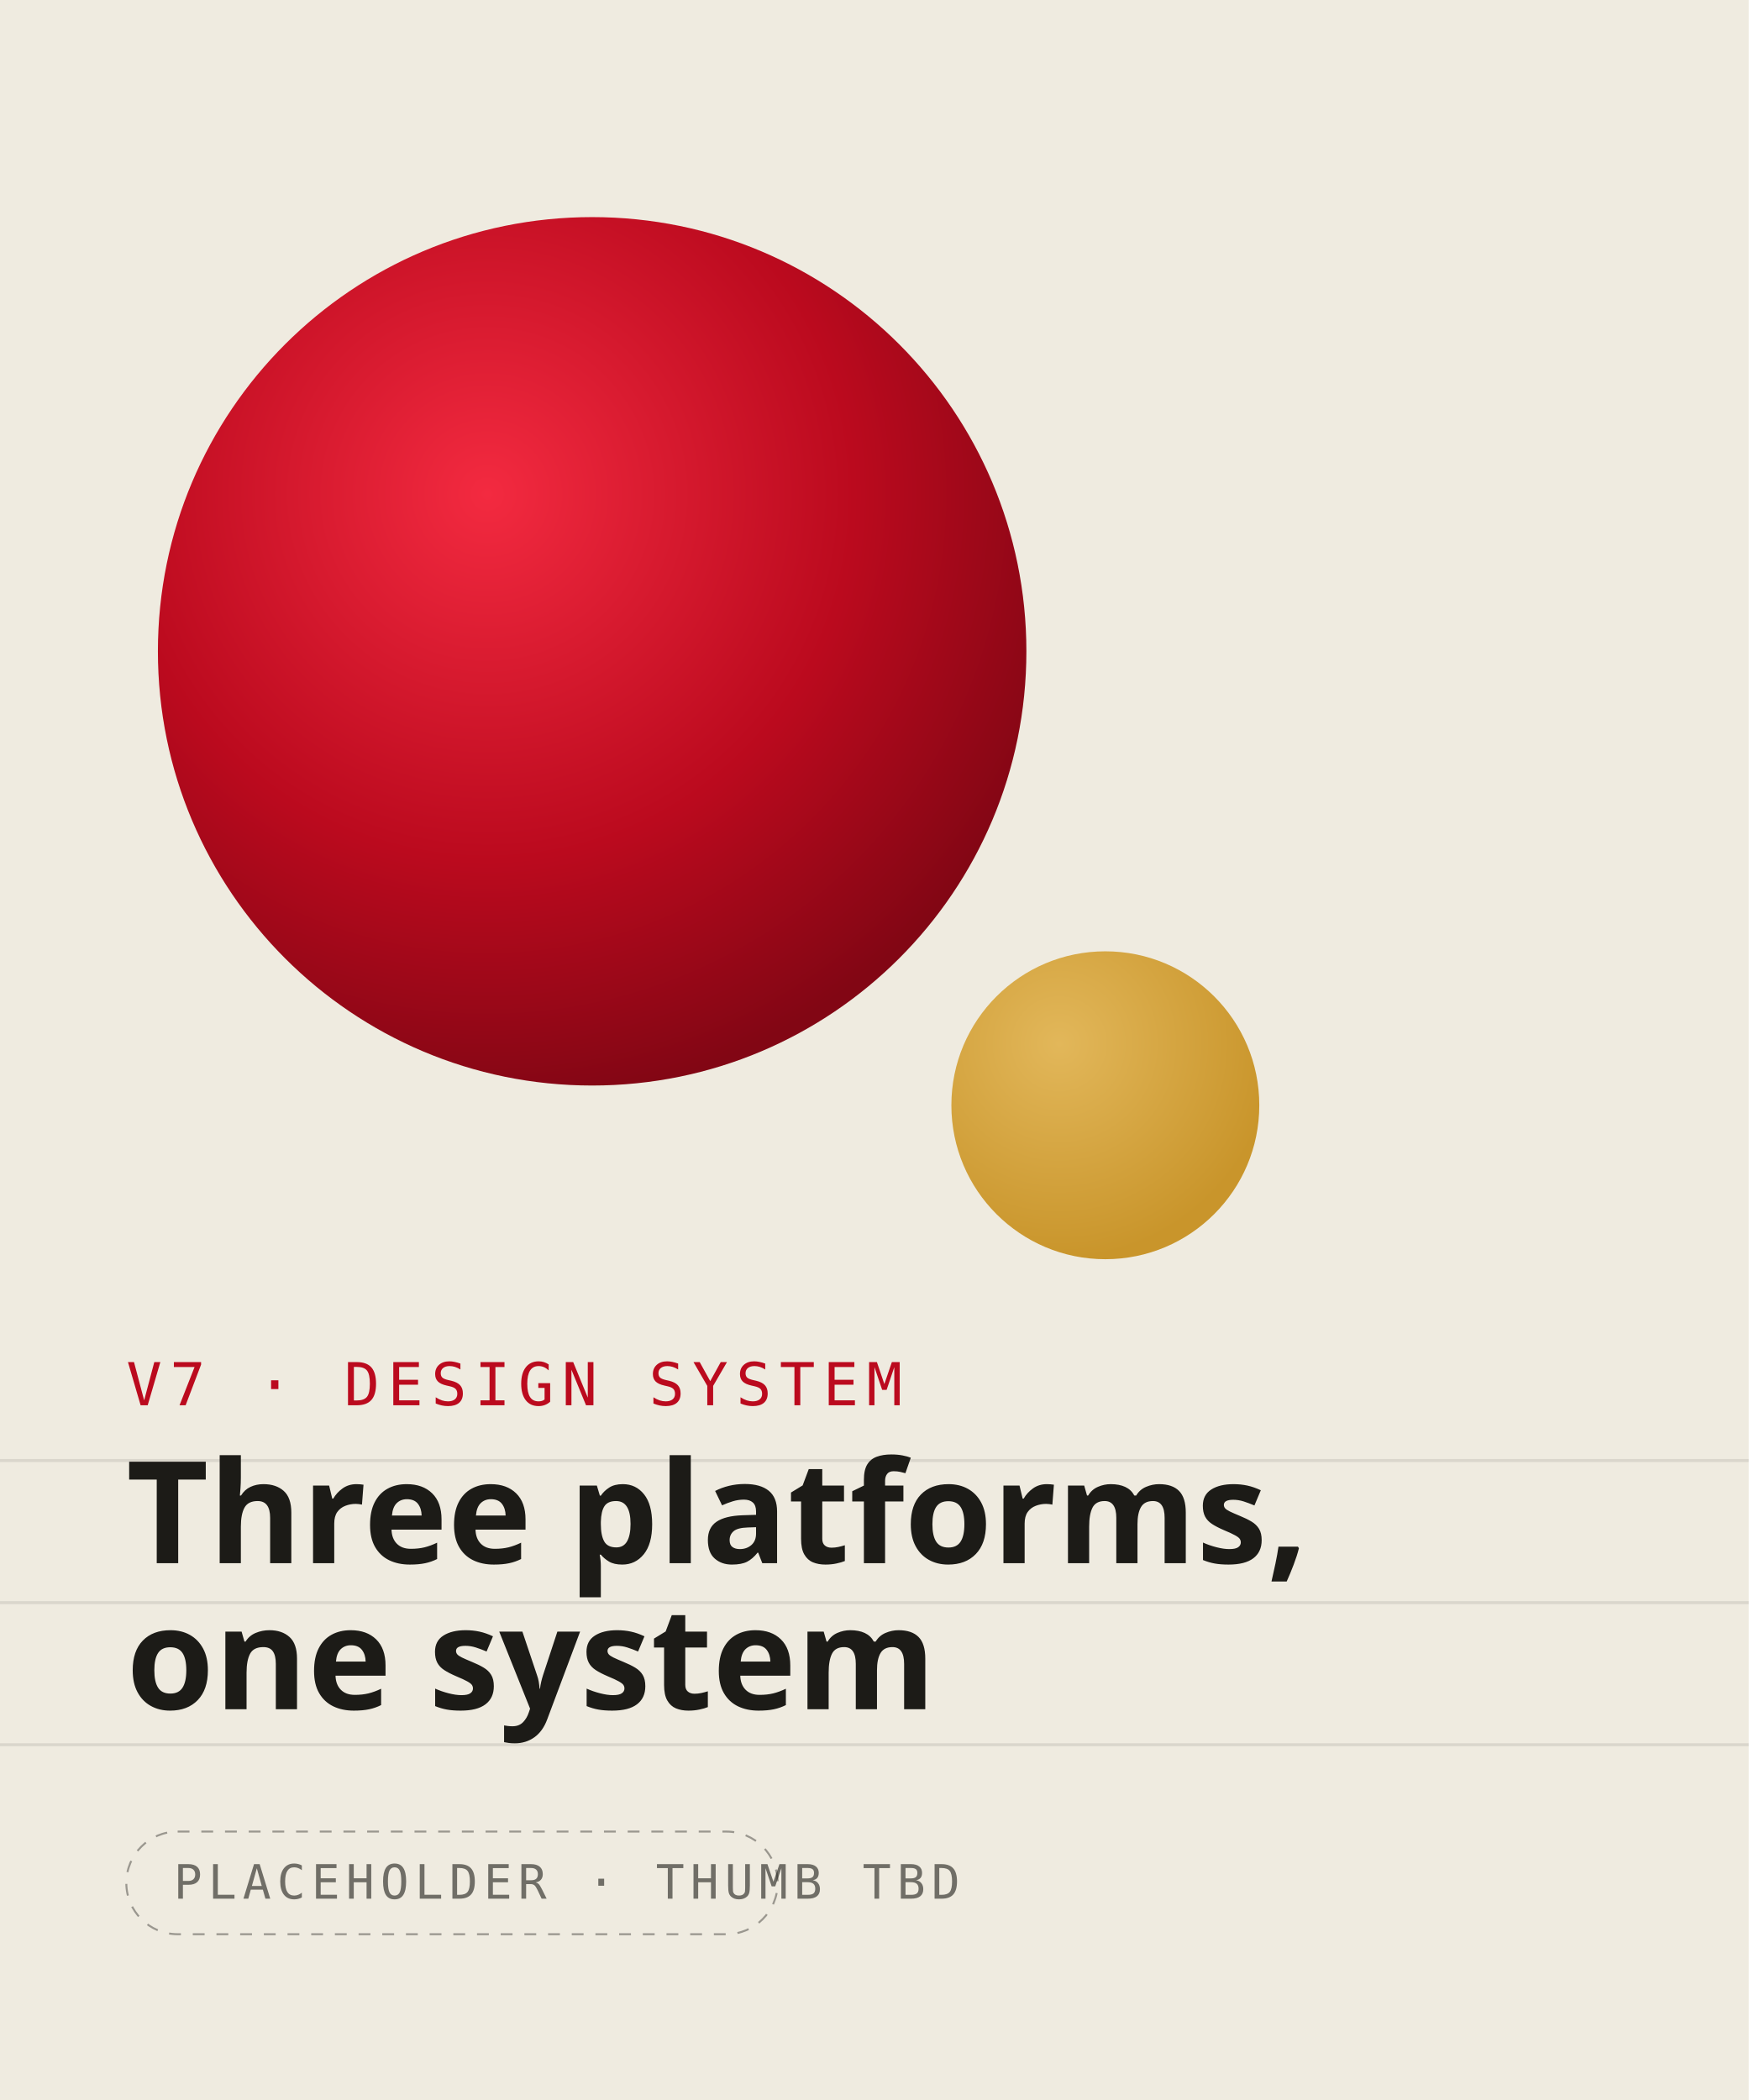
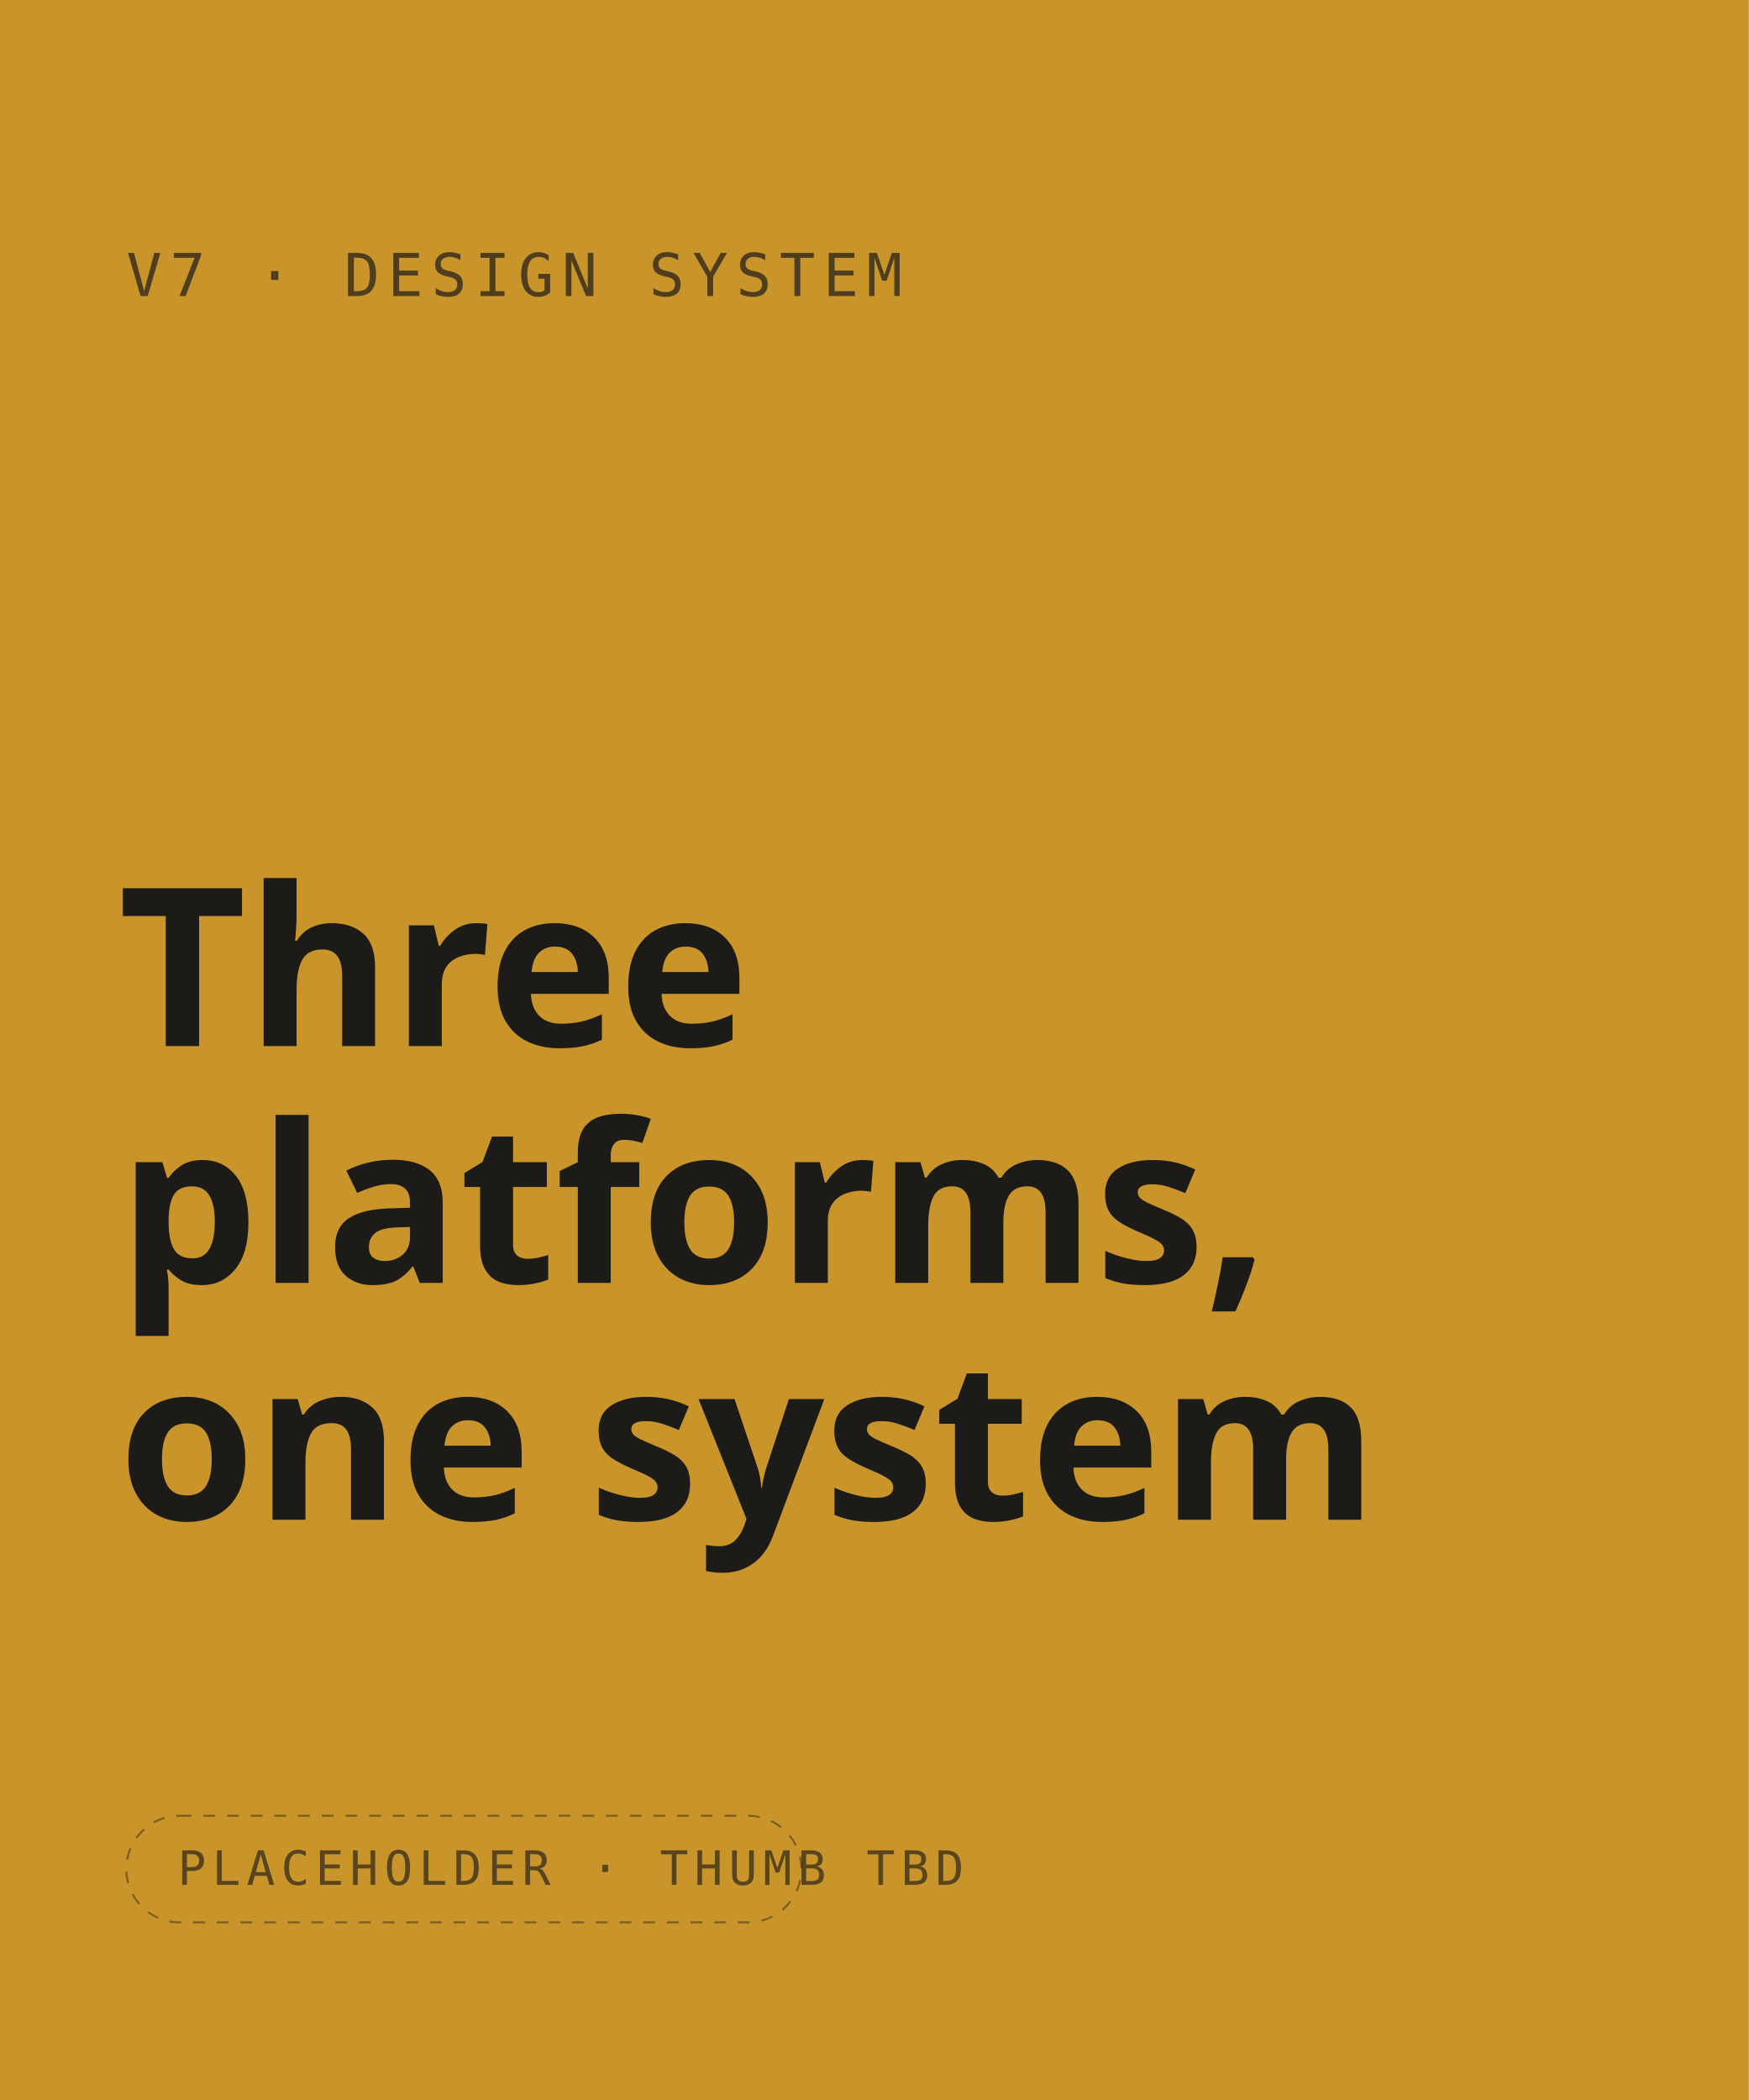
<svg xmlns="http://www.w3.org/2000/svg" viewBox="0 0 886 1064" width="886" height="1064" role="img" aria-label="V7 Design System — placeholder thumbnail">
-   <defs>
-     <radialGradient id="coral" cx="38%" cy="32%" r="70%">
-       <stop offset="0%" stop-color="#f32a40" />
-       <stop offset="60%" stop-color="#bb0a1e" />
-       <stop offset="100%" stop-color="#820614" />
-     </radialGradient>
-     <radialGradient id="ochre" cx="35%" cy="30%" r="70%">
-       <stop offset="0%" stop-color="#e2b75a" />
-       <stop offset="100%" stop-color="#c9952b" />
-     </radialGradient>
-   </defs>
-   <rect width="886" height="1064" fill="#efebe0" />
-   <circle cx="300" cy="330" r="220" fill="url(#coral)" />
-   <circle cx="560" cy="560" r="78" fill="url(#ochre)" />
-   <g stroke="#1c1b17" stroke-opacity="0.10" stroke-width="1.5">
-     <line x1="0" y1="740" x2="886" y2="740" />
-     <line x1="0" y1="812" x2="886" y2="812" />
-     <line x1="0" y1="884" x2="886" y2="884" />
-   </g>
-   <text x="64" y="712" font-family="'IBM Plex Mono', ui-monospace, monospace" font-size="30" letter-spacing="4" fill="#bb0a1e">V7 · DESIGN SYSTEM</text>
-   <text x="64" y="792" font-family="Archivo, system-ui, sans-serif" font-weight="900" font-size="72" fill="#1c1b17">Three platforms,</text>
-   <text x="64" y="866" font-family="Archivo, system-ui, sans-serif" font-weight="900" font-size="72" fill="#1c1b17">one system</text>
+   <rect width="886" height="1064" fill="#c9952b" />
+   <text x="64" y="150" font-family="'IBM Plex Mono', ui-monospace, monospace" font-size="30" letter-spacing="4" fill="#1c1b17" fill-opacity="0.7">V7 · DESIGN SYSTEM</text>
+   <text x="60" y="530" font-family="Archivo, system-ui, sans-serif" font-weight="900" font-size="112" fill="#1c1b17">Three</text>
+   <text x="60" y="650" font-family="Archivo, system-ui, sans-serif" font-weight="900" font-size="112" fill="#1c1b17">platforms,</text>
+   <text x="60" y="770" font-family="Archivo, system-ui, sans-serif" font-weight="900" font-size="112" fill="#1c1b17">one system</text>
  <g>
-     <rect x="64" y="928" width="330" height="52" rx="26" fill="none" stroke="#1c1b17" stroke-opacity="0.4" stroke-dasharray="6 6" />
-     <text x="88" y="962" font-family="'IBM Plex Mono', ui-monospace, monospace" font-size="24" letter-spacing="3" fill="#1c1b17" fill-opacity="0.6">PLACEHOLDER · THUMB TBD</text>
+     <rect x="64" y="920" width="342" height="54" rx="27" fill="none" stroke="#1c1b17" stroke-opacity="0.45" stroke-dasharray="6 6" />
+     <text x="90" y="955" font-family="'IBM Plex Mono', ui-monospace, monospace" font-size="24" letter-spacing="3" fill="#1c1b17" fill-opacity="0.65">PLACEHOLDER · THUMB TBD</text>
  </g>
</svg>
